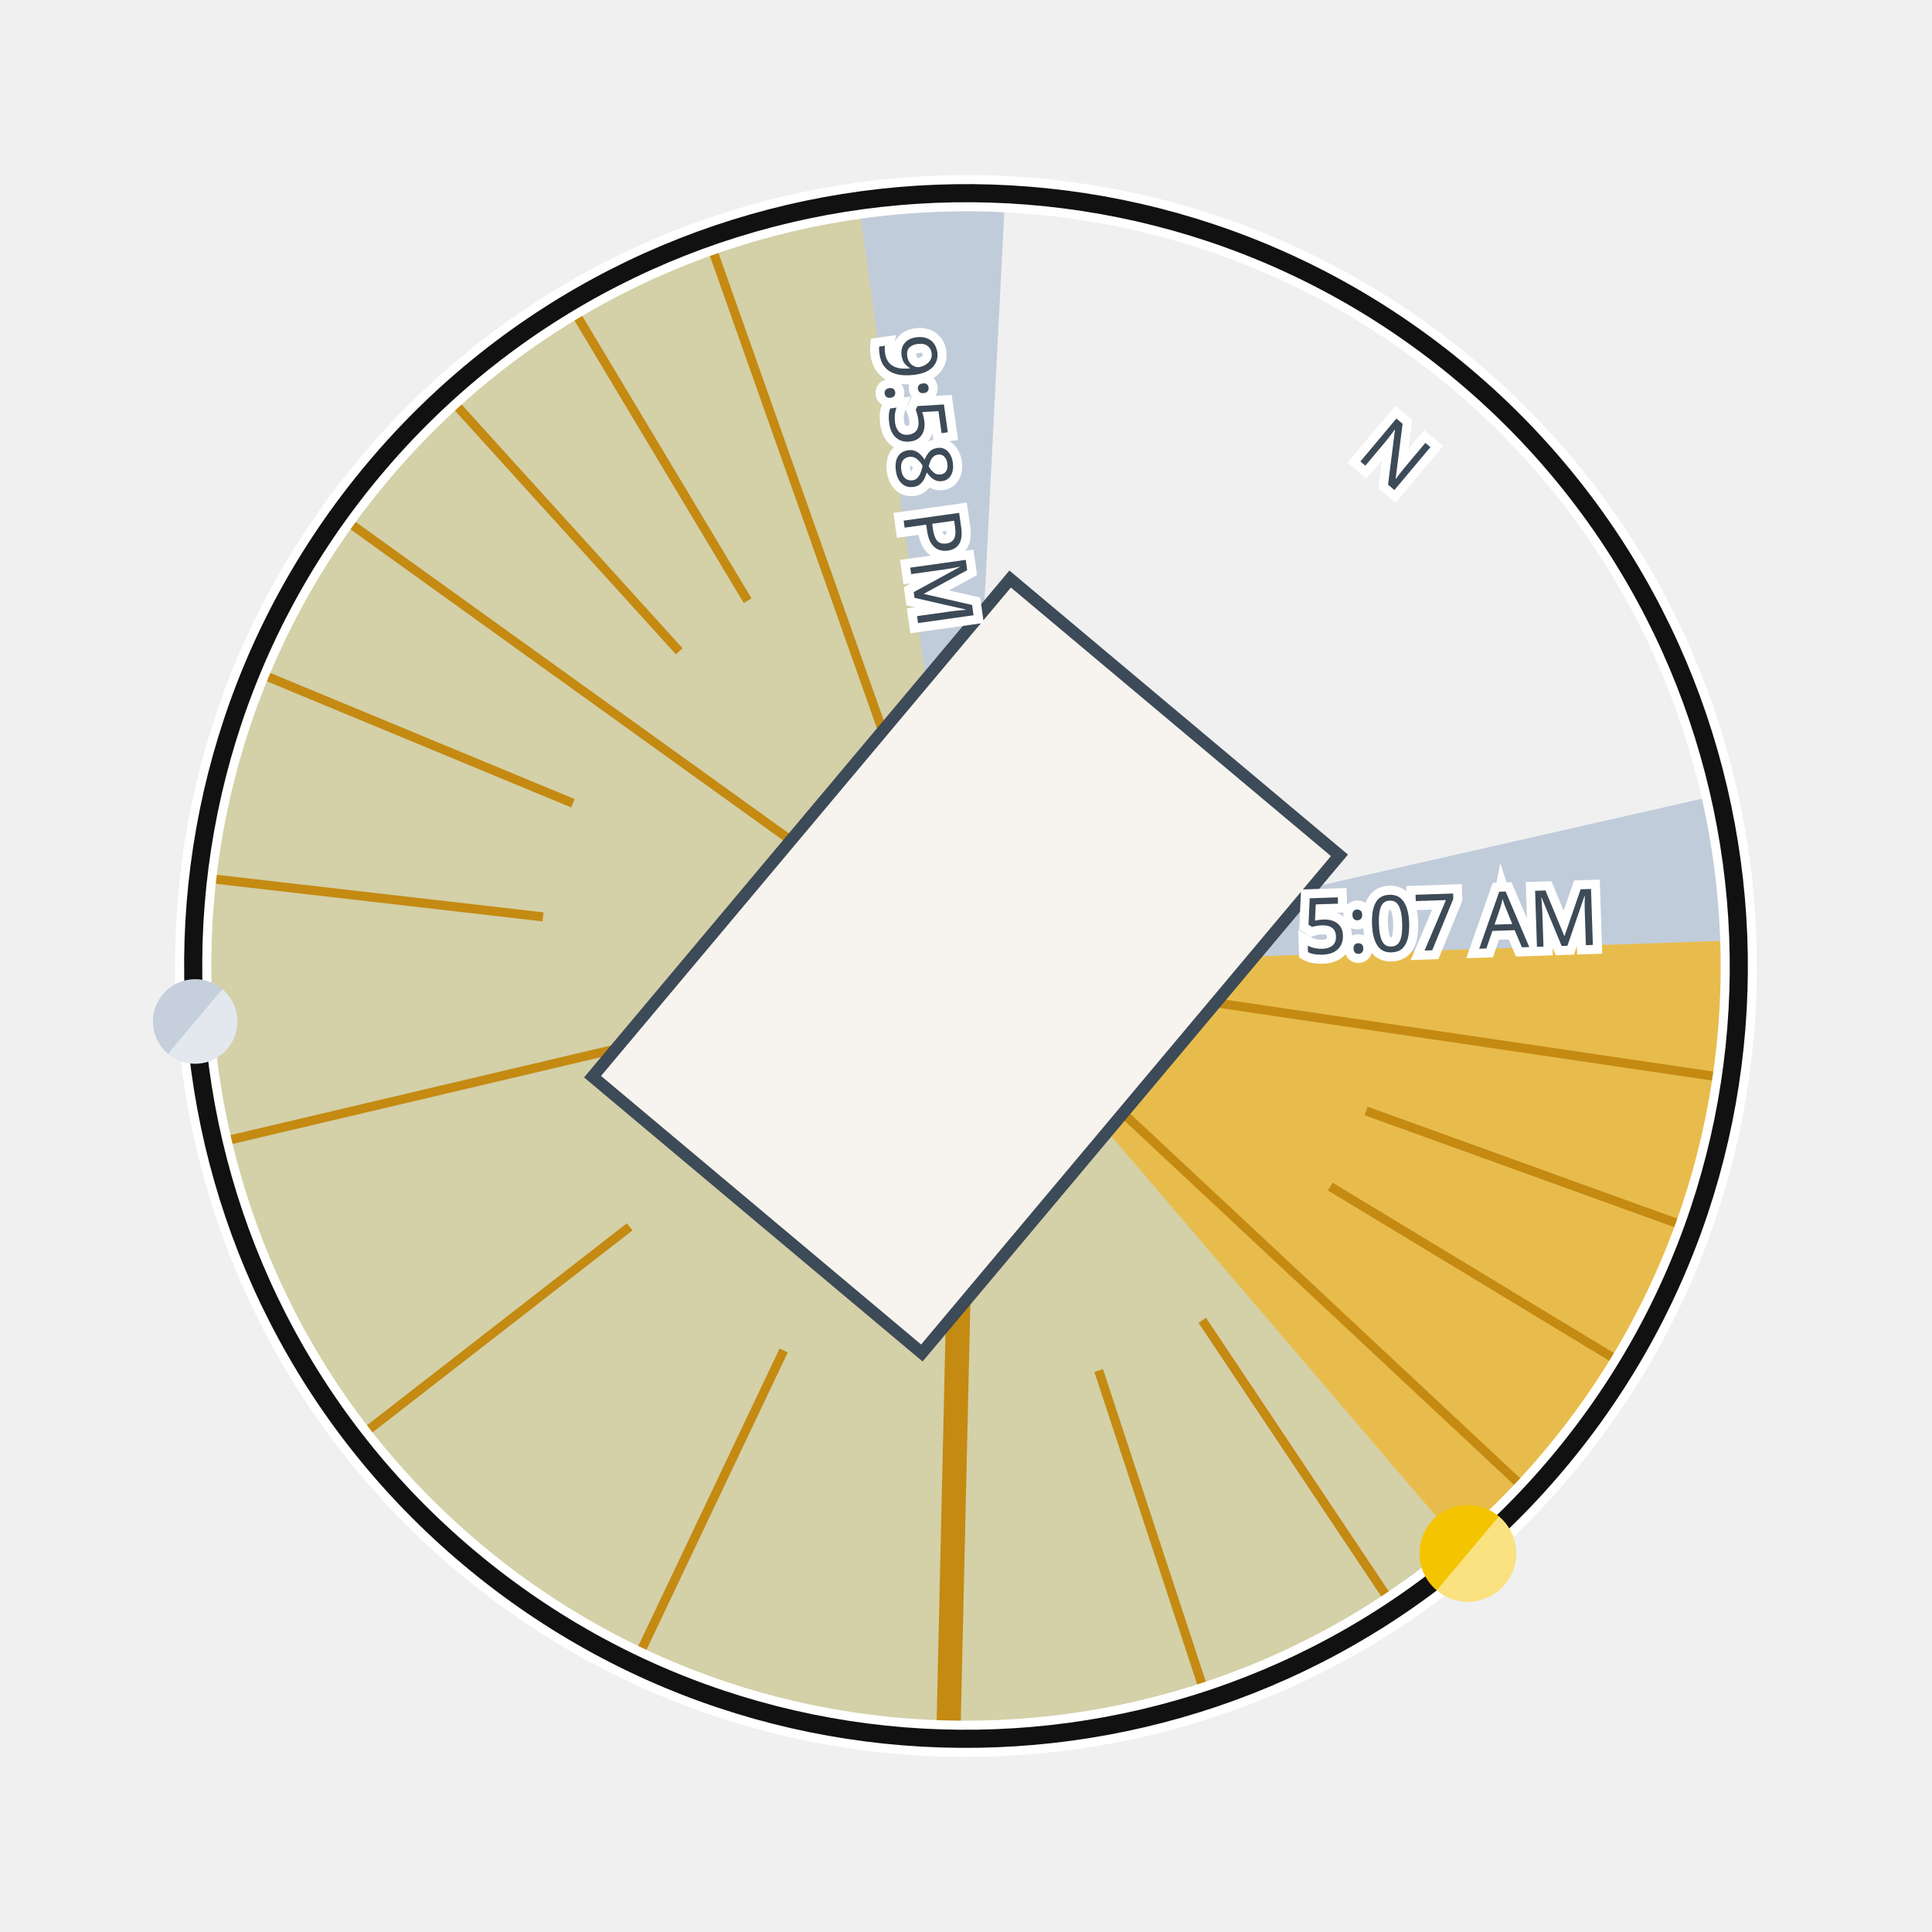
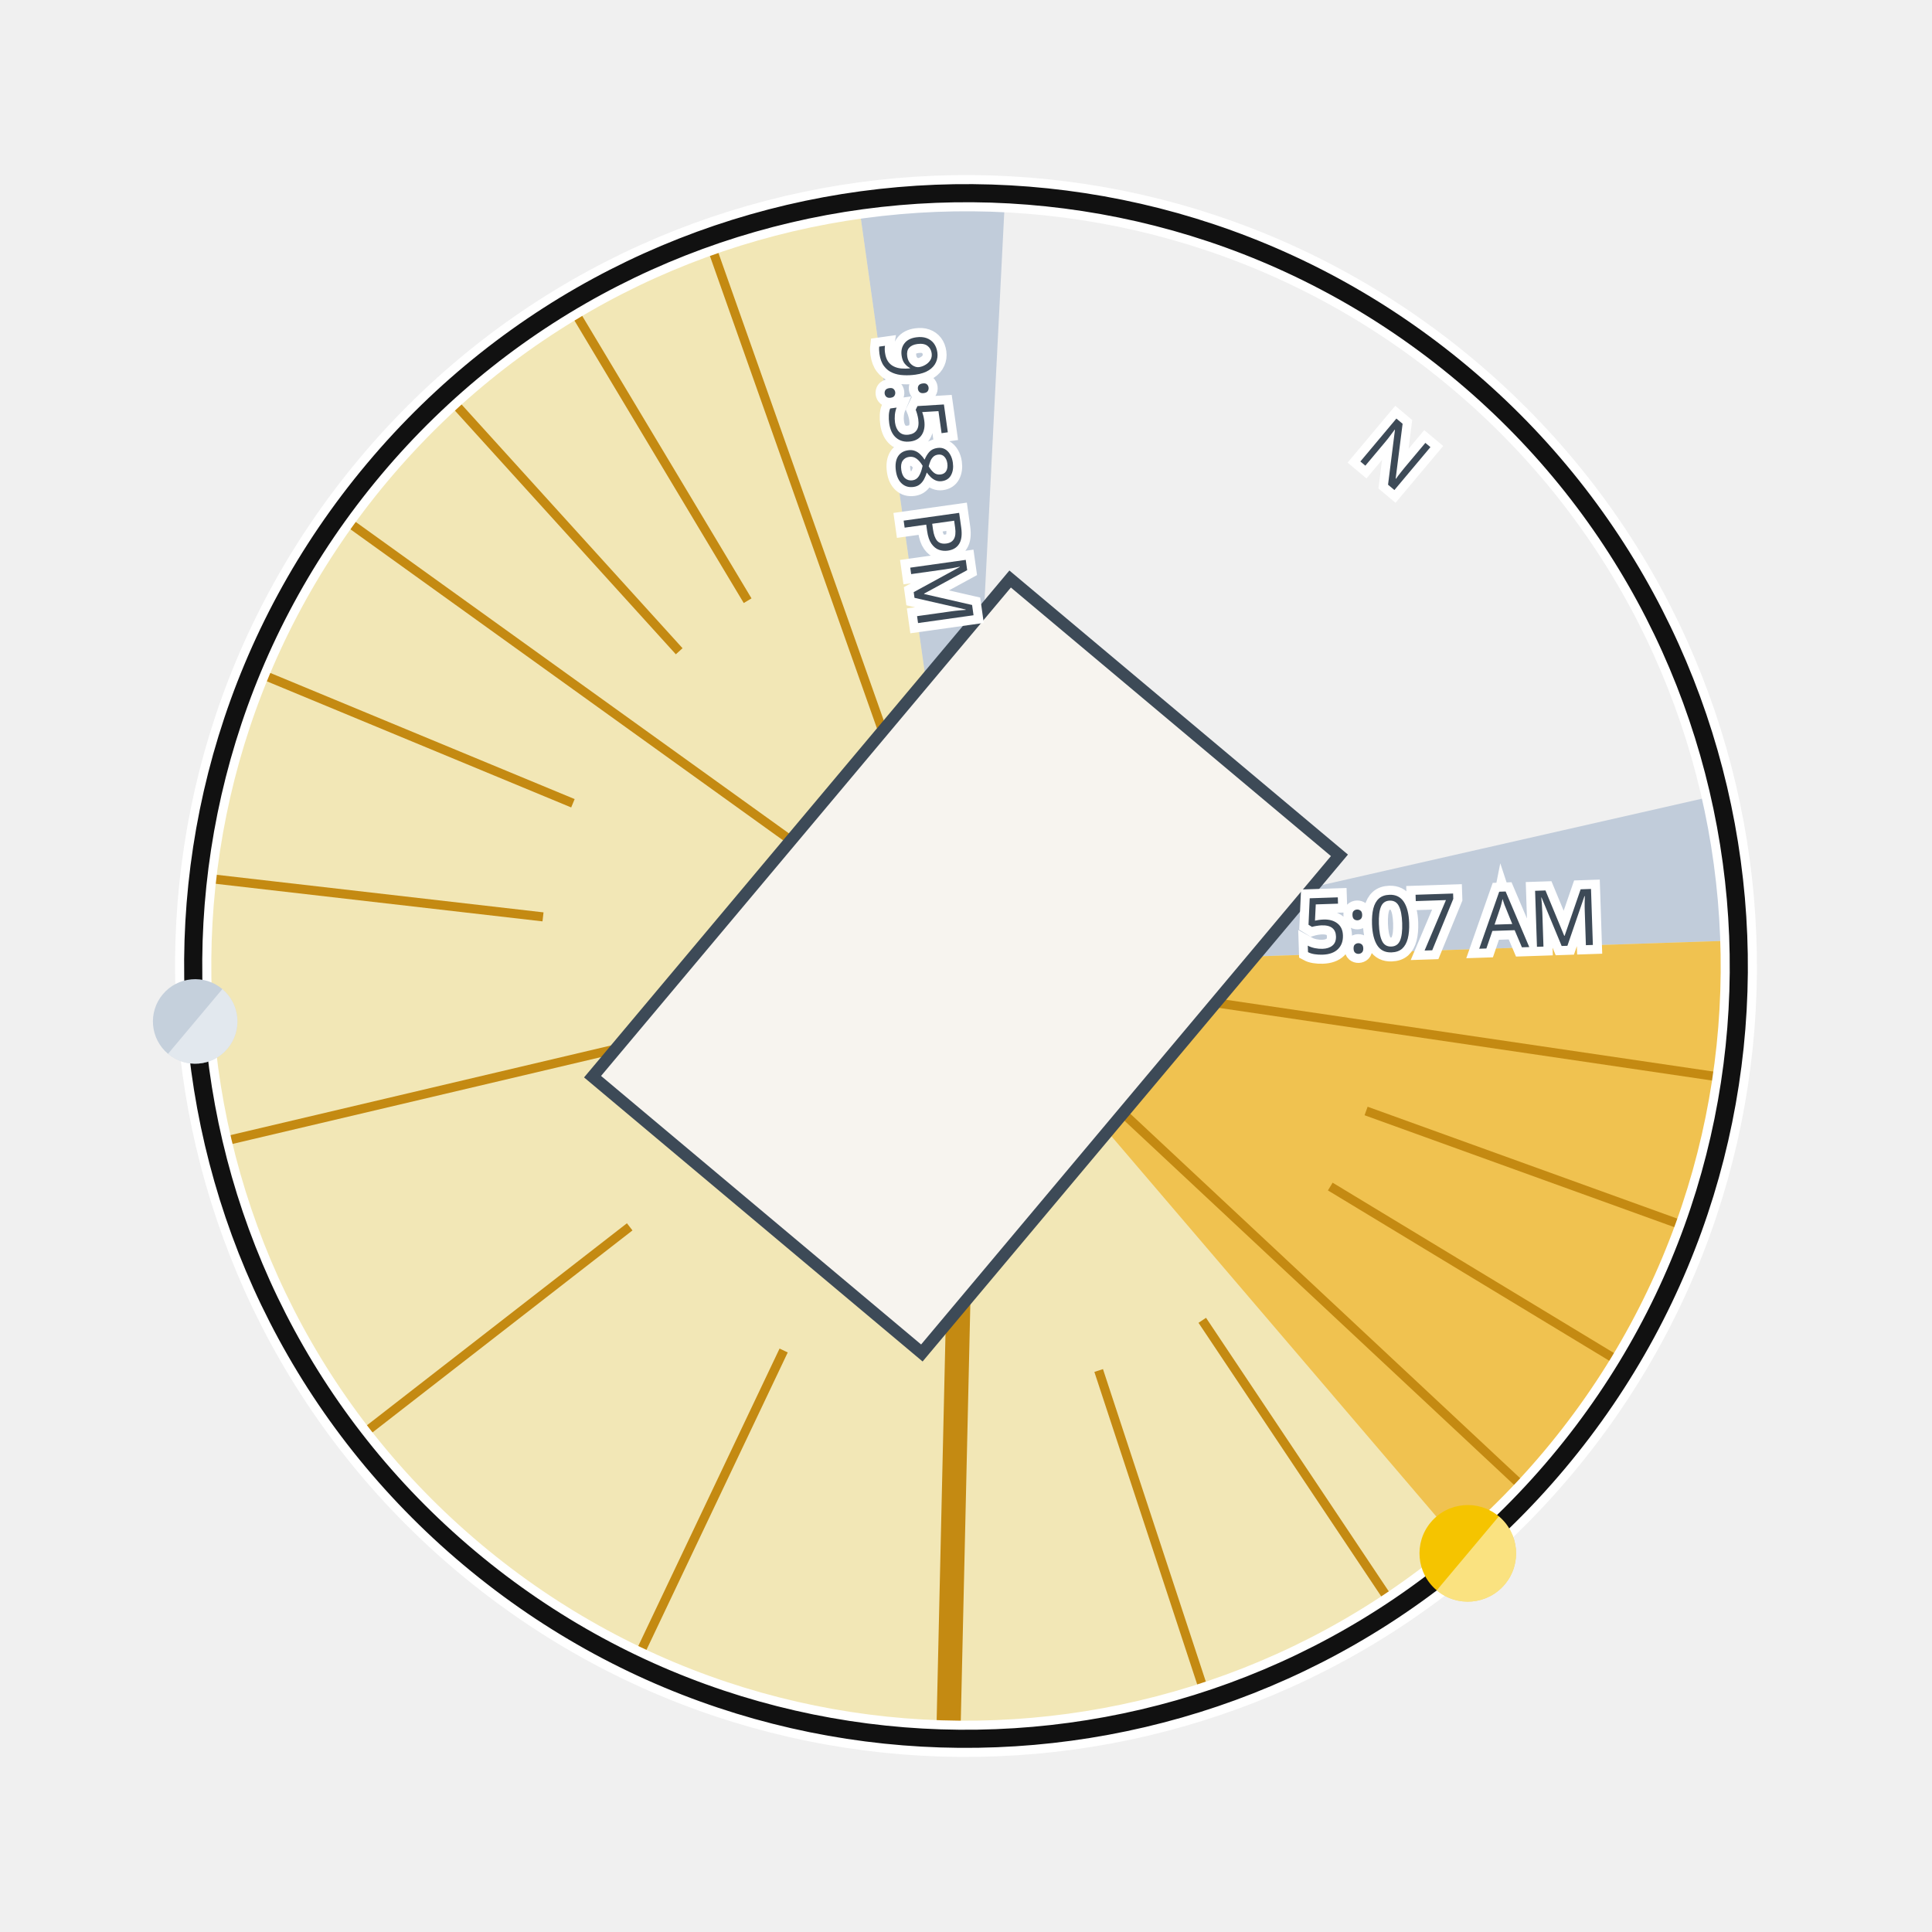
<svg xmlns="http://www.w3.org/2000/svg" width="320" height="320" viewBox="0 0 320 320" font-family="sans-serif" font-size="13">
  <g id="rotation" transform="rotate(40.0 160.0 160.0)">
-     <path id="twilight" d="M 160.0 160.0 L 237.4 58.0 A 128.0 128.0 0 1 1 82.8 57.9 Z" fill="#9aafc9" fill-opacity="0.55" />
+     <path id="twilight" d="M 160.0 160.0 L 237.4 58.0 A 128.0 128.0 0 0 1 255.3 74.5 Z" fill="#9aafc9" fill-opacity="0.55" />
+     <path id="twilight-dusk" d="M 160.0 160.0 L 64.9 74.4 A 128.0 128.0 0 0 1 82.8 57.9 Z" fill="#9aafc9" fill-opacity="0.55" />
    <path id="pale" d="M 160.0 160.0 L 255.3 74.5 A 128.0 128.0 0 1 1 64.9 74.4 Z" fill="#f6d84a" fill-opacity="0.35" />
    <path id="rim" d="M 255.3 74.5 A 128.0 128.0 0 1 1 64.9 74.4" fill="none" stroke="#c48a12" stroke-width="1.5" />
    <path id="strong" d="M 160.0 160.0 L 255.3 74.5 A 128.0 128.0 0 0 1 286.2 181.1 Z" fill="#f0b429" fill-opacity="0.72" />
    <g id="hours">
      <line x1="184.7" y1="144.8" x2="269.0" y2="92.9" stroke="#c48a12" stroke-width="1.5" />
      <line x1="226.2" y1="135.8" x2="280.2" y2="116.0" stroke="#c48a12" stroke-width="1.5" />
      <line x1="229.7" y1="149.2" x2="286.5" y2="140.4" stroke="#c48a12" stroke-width="1.5" />
      <line x1="189.0" y1="161.6" x2="287.8" y2="166.9" stroke="#c48a12" stroke-width="1.5" />
      <line x1="227.7" y1="179.8" x2="282.9" y2="195.9" stroke="#c48a12" stroke-width="1.5" />
      <line x1="219.9" y1="197.2" x2="268.8" y2="227.5" stroke="#c48a12" stroke-width="1.5" />
      <line x1="160.0" y1="160.0" x2="240.0" y2="259.9" stroke="#c48a12" stroke-width="4" />
      <line x1="177.8" y1="228.2" x2="192.3" y2="283.9" stroke="#c48a12" stroke-width="1.5" />
      <line x1="145.1" y1="228.9" x2="133.0" y2="285.1" stroke="#c48a12" stroke-width="1.5" />
      <line x1="142.7" y1="183.3" x2="83.5" y2="262.6" stroke="#c48a12" stroke-width="1.5" />
      <line x1="101.1" y1="198.8" x2="53.1" y2="230.5" stroke="#c48a12" stroke-width="1.5" />
      <line x1="92.8" y1="181.2" x2="37.9" y2="198.5" stroke="#c48a12" stroke-width="1.5" />
      <line x1="131.1" y1="162.2" x2="32.4" y2="169.6" stroke="#c48a12" stroke-width="1.5" />
      <line x1="90.1" y1="150.6" x2="33.2" y2="142.8" stroke="#c48a12" stroke-width="1.5" />
      <line x1="93.4" y1="136.9" x2="39.0" y2="118.1" stroke="#c48a12" stroke-width="1.5" />
      <line x1="135.0" y1="145.3" x2="49.7" y2="95.0" stroke="#c48a12" stroke-width="1.5" />
    </g>
    <circle id="ring-halo" cx="160.0" cy="160.0" r="128.0" fill="none" stroke="#ffffff" stroke-width="6" />
    <circle id="ring" cx="160.0" cy="160.0" r="128.0" fill="none" stroke="#111111" stroke-width="3" />
    <polygon id="house" points="124.4,213.8 124.4,106.2 195.6,106.2 195.6,213.8" fill="#f7f4ef" stroke="#3d4a57" stroke-width="2" />
    <g id="sun">
      <circle cx="286.2" cy="181.1" r="8.0" fill="#f5c400" />
      <path d="M 286.2 173.1 A 8.0 8.0 0 0 1 286.2 189.1 Z" fill="#ffffff" fill-opacity="0.5" />
    </g>
    <g id="moon">
      <circle cx="68.1" cy="249.1" r="7.0" fill="#c5d0dc" />
      <path d="M 68.1 242.1 A 7.0 7.0 0 0 1 68.1 256.1 Z" fill="#ffffff" fill-opacity="0.5" />
    </g>
    <text id="sunrise" x="219.9" y="106.2" text-anchor="middle" dominant-baseline="alphabetic" fill="#3d4a57" stroke="#ffffff" stroke-width="3" paint-order="stroke" transform="rotate(-41.9 219.9 106.2)">5:07 AM</text>
    <text id="sunset" x="100.2" y="106.1" text-anchor="middle" dominant-baseline="alphabetic" fill="#3d4a57" stroke="#ffffff" stroke-width="3" paint-order="stroke" transform="rotate(402.0 100.2 106.1)">9:58 PM</text>
    <text id="north" x="160.0" y="54.0" text-anchor="middle" fill="#3d4a57" stroke="#ffffff" stroke-width="3" paint-order="stroke">N</text>
  </g>
</svg>
